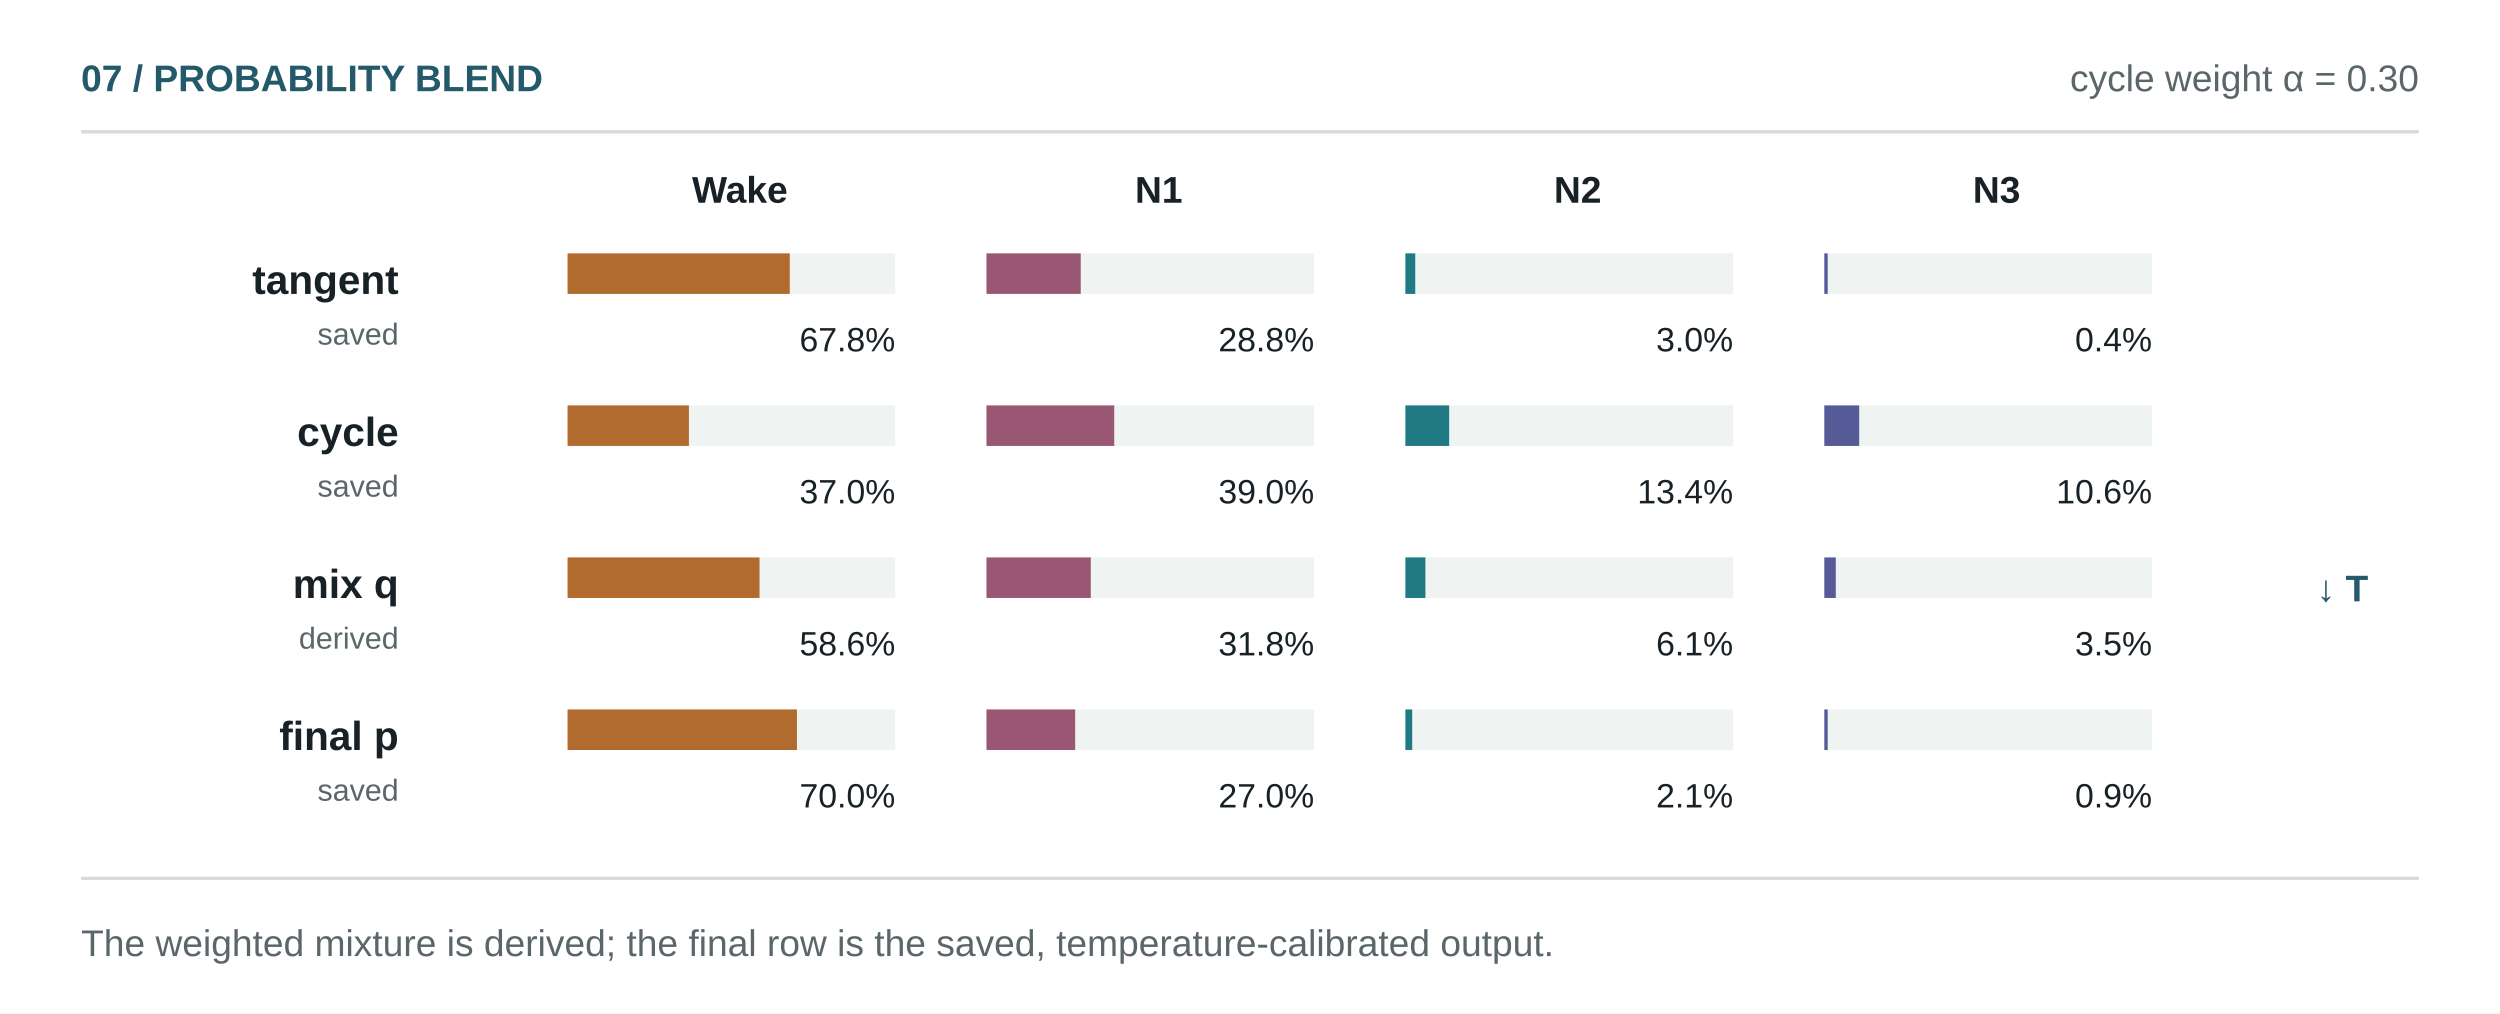
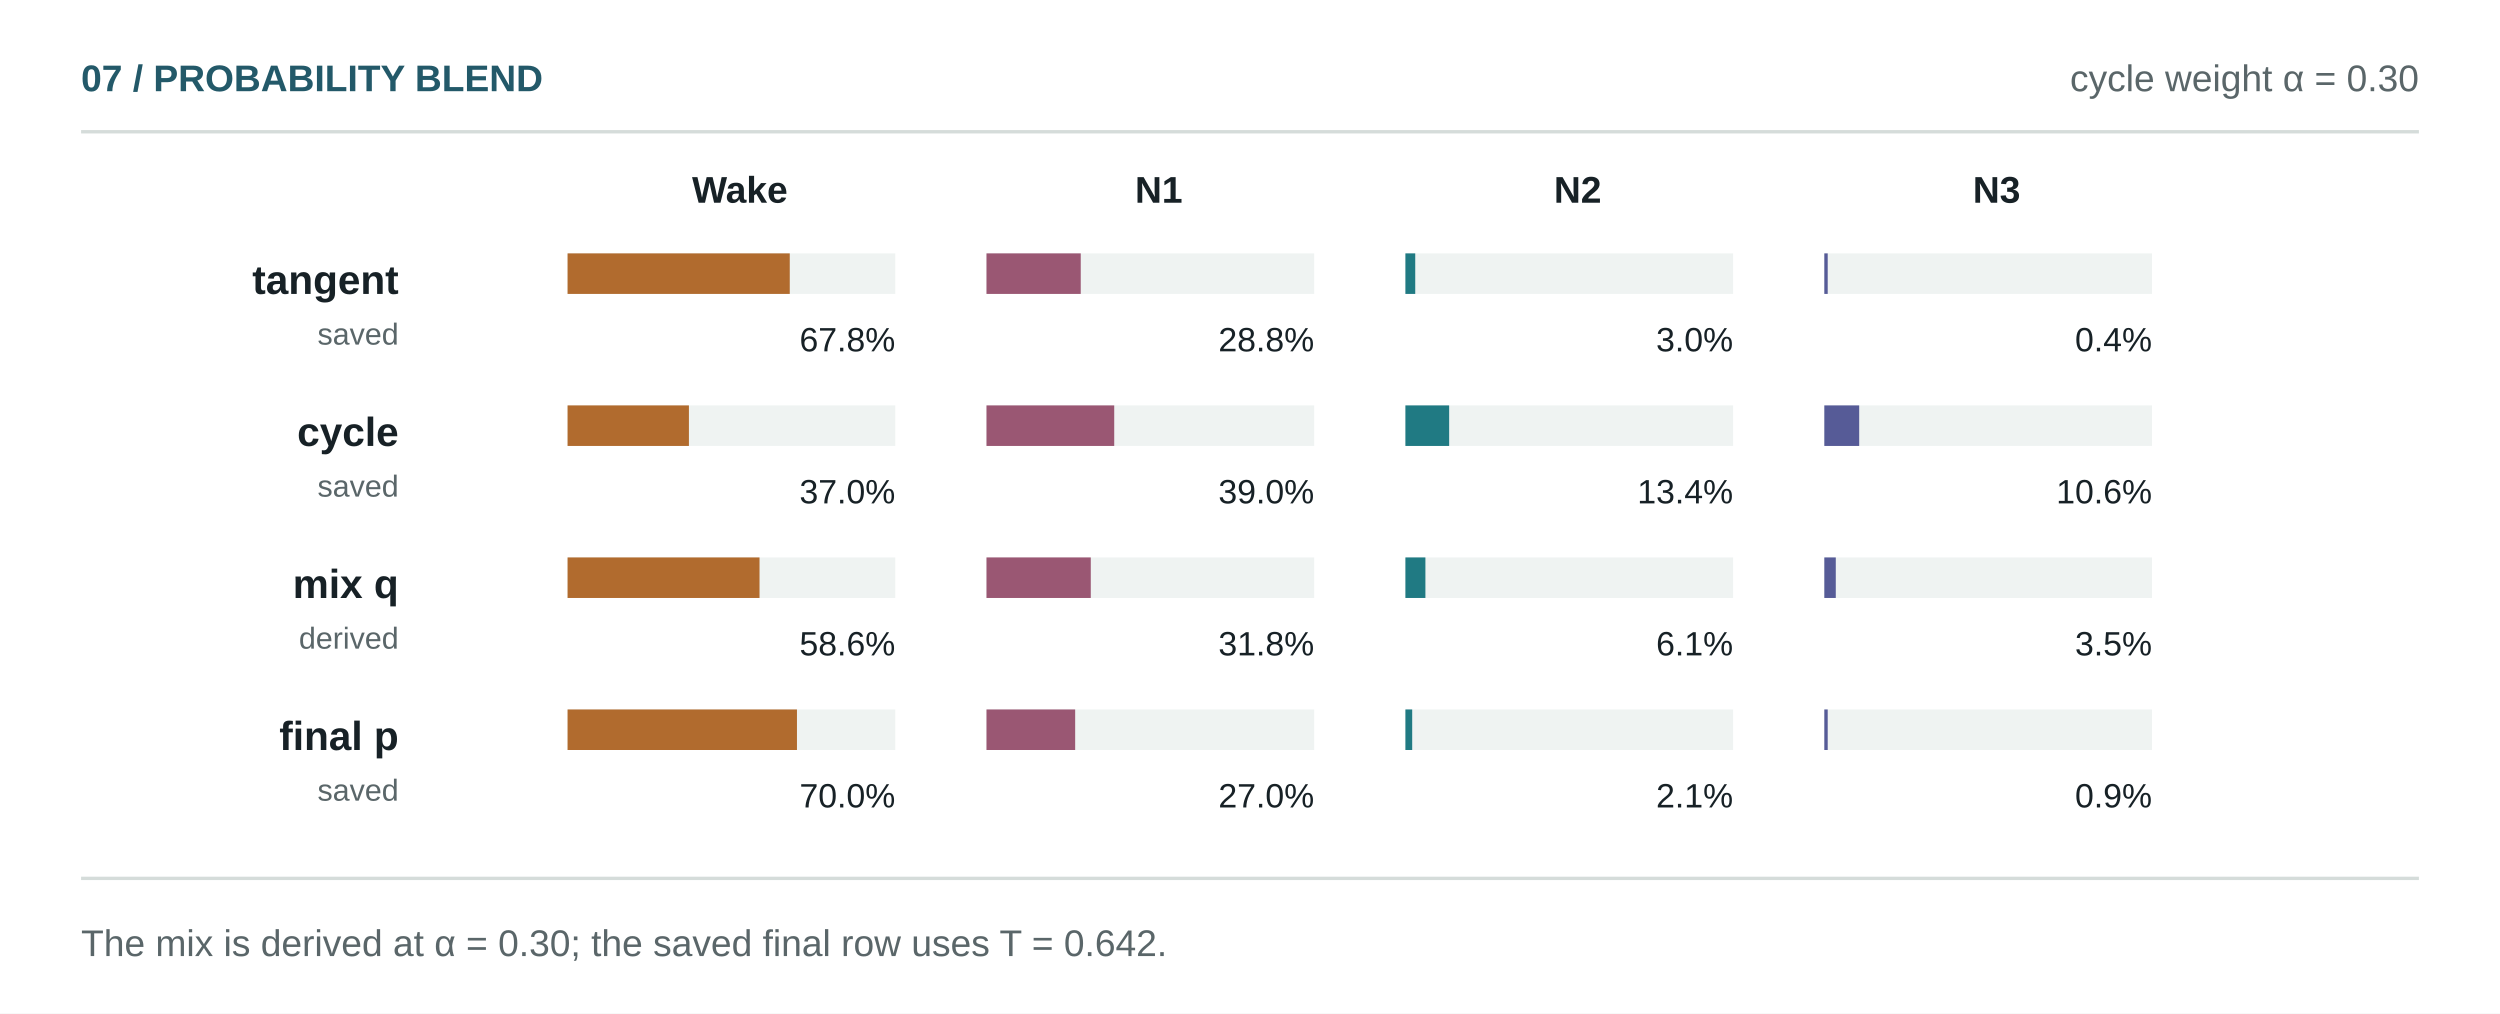
<svg xmlns="http://www.w3.org/2000/svg" width="740" height="300" viewBox="0 0 740 300" role="img" aria-labelledby="title desc">
  <rect width="740" height="300" fill="#ffffff" />
  <text x="24.00" y="27.00" fill="#235969" font-size="11" font-weight="700" text-anchor="start" font-family="-apple-system,BlinkMacSystemFont,Segoe UI,Arial,sans-serif">07 / PROBABILITY BLEND</text>
  <text x="716.00" y="27.00" fill="#5a6669" font-size="11" font-weight="400" text-anchor="end" font-family="-apple-system,BlinkMacSystemFont,Segoe UI,Arial,sans-serif">cycle weight α = 0.30</text>
  <line x1="24.00" y1="39.00" x2="716.00" y2="39.00" stroke="#d5dcda" stroke-width="1" opacity="1" />
  <text x="219.00" y="60.00" fill="#172126" font-size="11" font-weight="600" text-anchor="middle" font-family="-apple-system,BlinkMacSystemFont,Segoe UI,Arial,sans-serif">Wake</text>
  <text x="343.00" y="60.00" fill="#172126" font-size="11" font-weight="600" text-anchor="middle" font-family="-apple-system,BlinkMacSystemFont,Segoe UI,Arial,sans-serif">N1</text>
  <text x="467.00" y="60.00" fill="#172126" font-size="11" font-weight="600" text-anchor="middle" font-family="-apple-system,BlinkMacSystemFont,Segoe UI,Arial,sans-serif">N2</text>
  <text x="591.00" y="60.00" fill="#172126" font-size="11" font-weight="600" text-anchor="middle" font-family="-apple-system,BlinkMacSystemFont,Segoe UI,Arial,sans-serif">N3</text>
  <text x="118.00" y="87.00" fill="#172126" font-size="12" font-weight="600" text-anchor="end" font-family="-apple-system,BlinkMacSystemFont,Segoe UI,Arial,sans-serif">tangent</text>
  <text x="118.00" y="102.00" fill="#5a6669" font-size="9" font-weight="400" text-anchor="end" font-family="-apple-system,BlinkMacSystemFont,Segoe UI,Arial,sans-serif">saved</text>
  <rect x="168.00" y="75.00" width="97.00" height="12.00" fill="#eff3f2" />
  <rect x="168.00" y="75.00" width="65.77" height="12.00" fill="#b16b2e" />
  <text x="265.00" y="104.00" fill="#172126" font-size="10" font-weight="400" text-anchor="end" font-family="-apple-system,BlinkMacSystemFont,Segoe UI,Arial,sans-serif">67.8%</text>
  <rect x="292.00" y="75.00" width="97.00" height="12.00" fill="#eff3f2" />
  <rect x="292.00" y="75.00" width="27.90" height="12.00" fill="#9a5773" />
  <text x="389.00" y="104.00" fill="#172126" font-size="10" font-weight="400" text-anchor="end" font-family="-apple-system,BlinkMacSystemFont,Segoe UI,Arial,sans-serif">28.8%</text>
  <rect x="416.00" y="75.00" width="97.00" height="12.00" fill="#eff3f2" />
  <rect x="416.00" y="75.00" width="2.91" height="12.00" fill="#207a83" />
  <text x="513.00" y="104.00" fill="#172126" font-size="10" font-weight="400" text-anchor="end" font-family="-apple-system,BlinkMacSystemFont,Segoe UI,Arial,sans-serif">3.0%</text>
  <rect x="540.00" y="75.00" width="97.00" height="12.00" fill="#eff3f2" />
  <rect x="540.00" y="75.00" width="1.00" height="12.00" fill="#565b97" />
  <text x="637.00" y="104.00" fill="#172126" font-size="10" font-weight="400" text-anchor="end" font-family="-apple-system,BlinkMacSystemFont,Segoe UI,Arial,sans-serif">0.4%</text>
  <text x="118.00" y="132.00" fill="#172126" font-size="12" font-weight="600" text-anchor="end" font-family="-apple-system,BlinkMacSystemFont,Segoe UI,Arial,sans-serif">cycle</text>
  <text x="118.00" y="147.00" fill="#5a6669" font-size="9" font-weight="400" text-anchor="end" font-family="-apple-system,BlinkMacSystemFont,Segoe UI,Arial,sans-serif">saved</text>
  <rect x="168.00" y="120.00" width="97.00" height="12.00" fill="#eff3f2" />
  <rect x="168.00" y="120.00" width="35.92" height="12.00" fill="#b16b2e" />
  <text x="265.00" y="149.00" fill="#172126" font-size="10" font-weight="400" text-anchor="end" font-family="-apple-system,BlinkMacSystemFont,Segoe UI,Arial,sans-serif">37.0%</text>
  <rect x="292.00" y="120.00" width="97.00" height="12.00" fill="#eff3f2" />
  <rect x="292.00" y="120.00" width="37.81" height="12.00" fill="#9a5773" />
  <text x="389.00" y="149.00" fill="#172126" font-size="10" font-weight="400" text-anchor="end" font-family="-apple-system,BlinkMacSystemFont,Segoe UI,Arial,sans-serif">39.0%</text>
  <rect x="416.00" y="120.00" width="97.00" height="12.00" fill="#eff3f2" />
  <rect x="416.00" y="120.00" width="12.95" height="12.00" fill="#207a83" />
  <text x="513.00" y="149.00" fill="#172126" font-size="10" font-weight="400" text-anchor="end" font-family="-apple-system,BlinkMacSystemFont,Segoe UI,Arial,sans-serif">13.4%</text>
  <rect x="540.00" y="120.00" width="97.00" height="12.00" fill="#eff3f2" />
  <rect x="540.00" y="120.00" width="10.32" height="12.00" fill="#565b97" />
  <text x="637.00" y="149.00" fill="#172126" font-size="10" font-weight="400" text-anchor="end" font-family="-apple-system,BlinkMacSystemFont,Segoe UI,Arial,sans-serif">10.6%</text>
  <text x="118.00" y="177.00" fill="#172126" font-size="12" font-weight="600" text-anchor="end" font-family="-apple-system,BlinkMacSystemFont,Segoe UI,Arial,sans-serif">mix q</text>
  <text x="118.00" y="192.00" fill="#5a6669" font-size="9" font-weight="400" text-anchor="end" font-family="-apple-system,BlinkMacSystemFont,Segoe UI,Arial,sans-serif">derived</text>
  <rect x="168.00" y="165.00" width="97.00" height="12.00" fill="#eff3f2" />
  <rect x="168.00" y="165.00" width="56.82" height="12.00" fill="#b16b2e" />
  <text x="265.00" y="194.00" fill="#172126" font-size="10" font-weight="400" text-anchor="end" font-family="-apple-system,BlinkMacSystemFont,Segoe UI,Arial,sans-serif">58.6%</text>
  <rect x="292.00" y="165.00" width="97.00" height="12.00" fill="#eff3f2" />
  <rect x="292.00" y="165.00" width="30.87" height="12.00" fill="#9a5773" />
  <text x="389.00" y="194.00" fill="#172126" font-size="10" font-weight="400" text-anchor="end" font-family="-apple-system,BlinkMacSystemFont,Segoe UI,Arial,sans-serif">31.8%</text>
  <rect x="416.00" y="165.00" width="97.00" height="12.00" fill="#eff3f2" />
  <rect x="416.00" y="165.00" width="5.92" height="12.00" fill="#207a83" />
  <text x="513.00" y="194.00" fill="#172126" font-size="10" font-weight="400" text-anchor="end" font-family="-apple-system,BlinkMacSystemFont,Segoe UI,Arial,sans-serif">6.1%</text>
  <rect x="540.00" y="165.00" width="97.00" height="12.00" fill="#eff3f2" />
  <rect x="540.00" y="165.00" width="3.39" height="12.00" fill="#565b97" />
  <text x="637.00" y="194.00" fill="#172126" font-size="10" font-weight="400" text-anchor="end" font-family="-apple-system,BlinkMacSystemFont,Segoe UI,Arial,sans-serif">3.5%</text>
  <text x="118.00" y="222.00" fill="#172126" font-size="12" font-weight="600" text-anchor="end" font-family="-apple-system,BlinkMacSystemFont,Segoe UI,Arial,sans-serif">final p</text>
  <text x="118.00" y="237.00" fill="#5a6669" font-size="9" font-weight="400" text-anchor="end" font-family="-apple-system,BlinkMacSystemFont,Segoe UI,Arial,sans-serif">saved</text>
  <rect x="168.00" y="210.00" width="97.00" height="12.00" fill="#eff3f2" />
  <rect x="168.00" y="210.00" width="67.90" height="12.00" fill="#b16b2e" />
  <text x="265.00" y="239.00" fill="#172126" font-size="10" font-weight="400" text-anchor="end" font-family="-apple-system,BlinkMacSystemFont,Segoe UI,Arial,sans-serif">70.0%</text>
  <rect x="292.00" y="210.00" width="97.00" height="12.00" fill="#eff3f2" />
  <rect x="292.00" y="210.00" width="26.25" height="12.00" fill="#9a5773" />
  <text x="389.00" y="239.00" fill="#172126" font-size="10" font-weight="400" text-anchor="end" font-family="-apple-system,BlinkMacSystemFont,Segoe UI,Arial,sans-serif">27.0%</text>
  <rect x="416.00" y="210.00" width="97.00" height="12.00" fill="#eff3f2" />
  <rect x="416.00" y="210.00" width="2.01" height="12.00" fill="#207a83" />
  <text x="513.00" y="239.00" fill="#172126" font-size="10" font-weight="400" text-anchor="end" font-family="-apple-system,BlinkMacSystemFont,Segoe UI,Arial,sans-serif">2.1%</text>
  <rect x="540.00" y="210.00" width="97.00" height="12.00" fill="#eff3f2" />
  <rect x="540.00" y="210.00" width="1.00" height="12.00" fill="#565b97" />
  <text x="637.00" y="239.00" fill="#172126" font-size="10" font-weight="400" text-anchor="end" font-family="-apple-system,BlinkMacSystemFont,Segoe UI,Arial,sans-serif">0.9%</text>
-   <text x="701.00" y="178.00" fill="#235969" font-size="11" font-weight="700" text-anchor="end" font-family="-apple-system,BlinkMacSystemFont,Segoe UI,Arial,sans-serif">↓ T</text>
  <line x1="24.00" y1="260.00" x2="716.00" y2="260.00" stroke="#d5dcda" stroke-width="1" opacity="1" />
-   <text x="24.00" y="283.00" fill="#5a6669" font-size="11" font-weight="400" text-anchor="start" font-family="-apple-system,BlinkMacSystemFont,Segoe UI,Arial,sans-serif">The weighted mixture is derived; the final row is the saved, temperature-calibrated output.</text>
+   <text x="24.00" y="283.00" fill="#5a6669" font-size="11" font-weight="400" text-anchor="start" font-family="-apple-system,BlinkMacSystemFont,Segoe UI,Arial,sans-serif">The mix is derived at α = 0.30; the saved final row uses T = 0.642.</text>
</svg>
